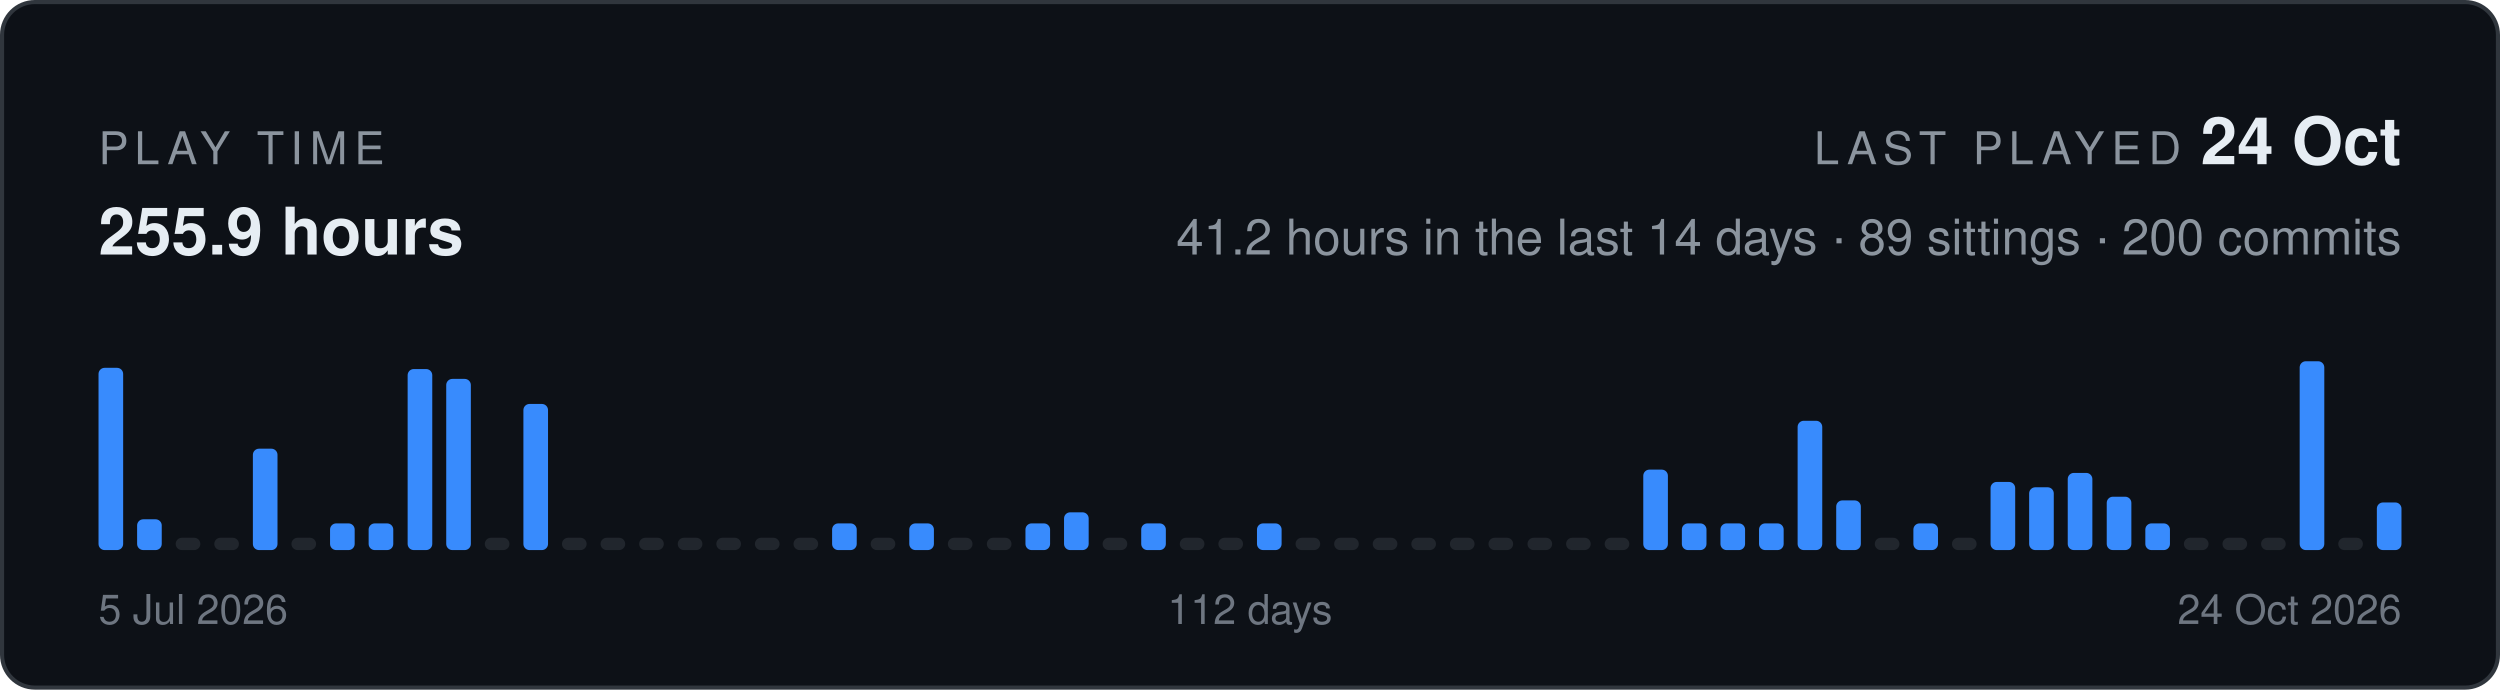
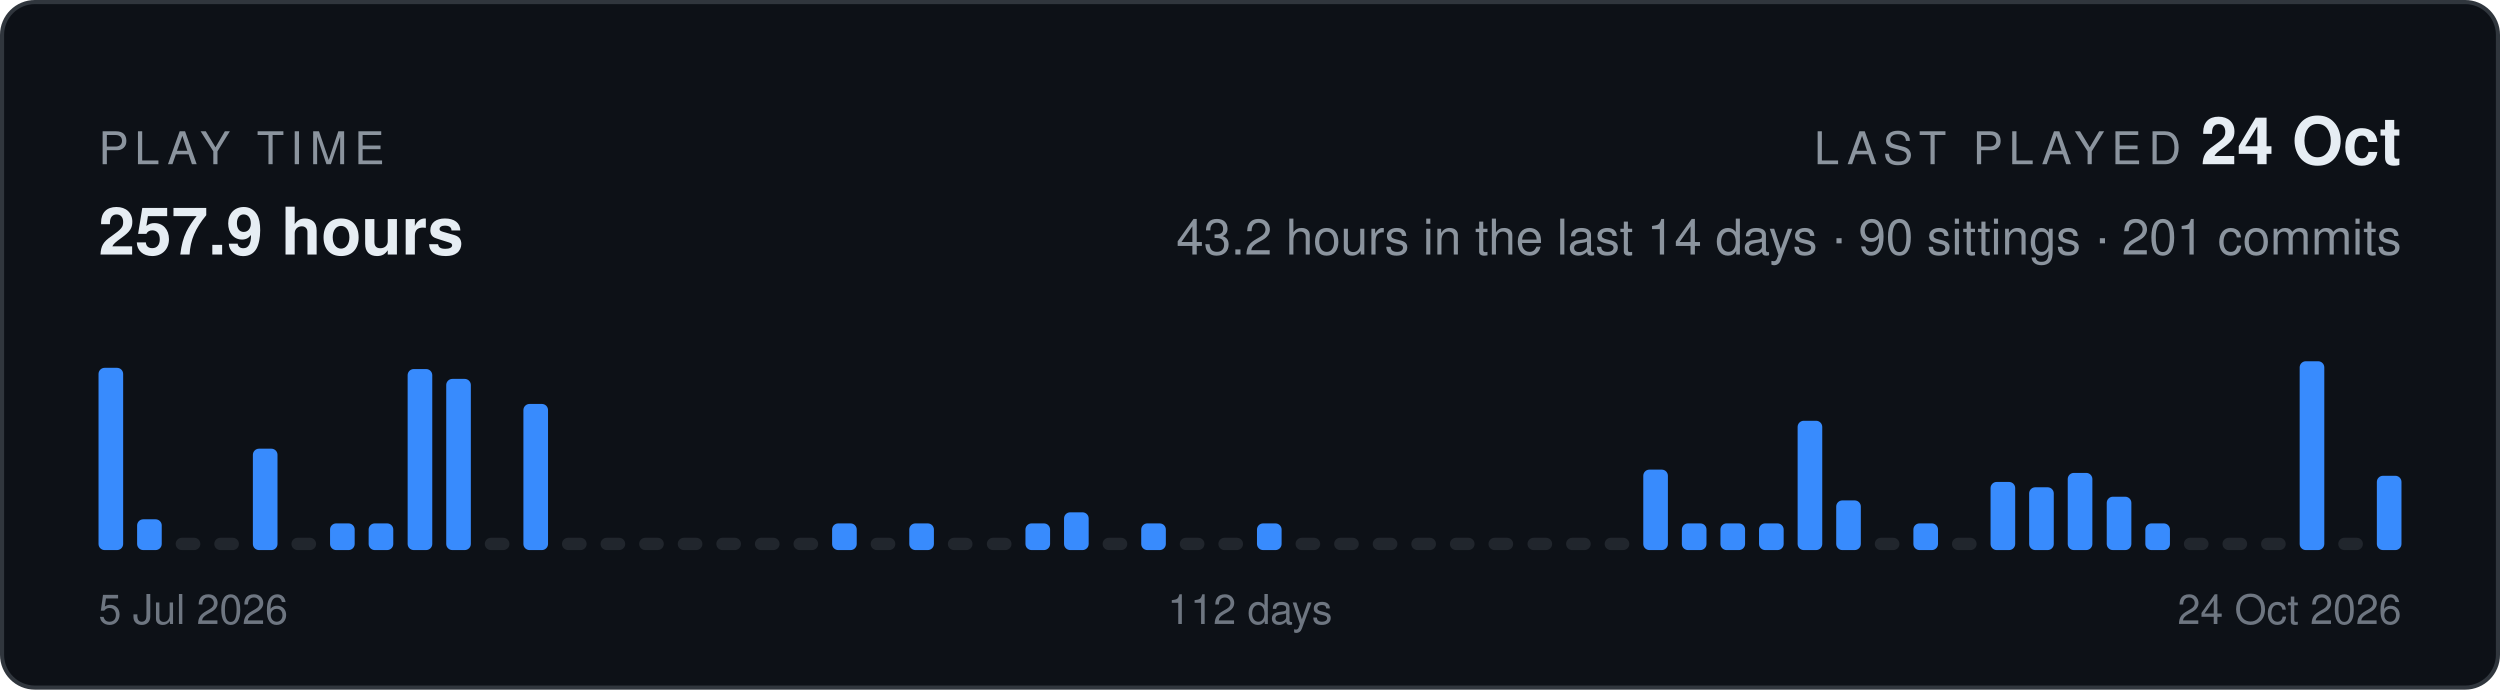
- <svg xmlns="http://www.w3.org/2000/svg" width="609" height="168" viewBox="0 0 609 168" role="img" aria-label="Play time: 255.9 hours over 200 commits, last played 24 Oct">
+ <svg xmlns="http://www.w3.org/2000/svg" width="609" height="168" viewBox="0 0 609 168" role="img" aria-label="Play time: 257.9 hours over 201 commits, last played 24 Oct">
  <style>
    .card { fill: #0d1117; stroke: #30363d }
    text { font-family: -apple-system, BlinkMacSystemFont, "Segoe UI", Helvetica, Arial, sans-serif }
    .label { font-size: 11px; letter-spacing: 1.7px; fill: #8b949e }
    .stat { font-size: 16px; font-weight: 600; letter-spacing: normal; fill: #e6edf3 }
    .note { font-size: 12px; fill: #8b949e }
    .axis { font-size: 10px; fill: #6e7681 }
    .bar { fill: #388bfd }
    .bar-quiet { fill: #21262d }
  </style>
  <rect class="card" x="0.5" y="0.5" width="608" height="167" rx="8" />
  <text class="label" x="24" y="40">PLAY TIME</text>
-   <text class="stat" x="24" y="62">255.9 hours</text>
+   <text class="stat" x="24" y="62">257.9 hours</text>
  <text class="label" x="585" y="40" text-anchor="end">LAST PLAYED <tspan class="stat">24 Oct</tspan>
  </text>
-   <text class="note" x="585" y="62" text-anchor="end">41.2 hours in the last 14 days   ·   89 sittings   ·   200 commits</text>
+   <text class="note" x="585" y="62" text-anchor="end">43.2 hours in the last 14 days   ·   90 sittings   ·   201 commits</text>
  <rect class="bar" x="24.0" y="89.6" width="6" height="44.4" rx="1.5" />
  <rect class="bar" x="33.4" y="126.5" width="6" height="7.5" rx="1.5" />
  <rect class="bar-quiet" x="42.8" y="131.0" width="6" height="3.0" rx="1.5" />
  <rect class="bar-quiet" x="52.2" y="131.0" width="6" height="3.0" rx="1.5" />
  <rect class="bar" x="61.6" y="109.3" width="6" height="24.7" rx="1.5" />
  <rect class="bar-quiet" x="71.0" y="131.0" width="6" height="3.0" rx="1.5" />
  <rect class="bar" x="80.4" y="127.5" width="6" height="6.5" rx="1.5" />
  <rect class="bar" x="89.8" y="127.5" width="6" height="6.5" rx="1.5" />
  <rect class="bar" x="99.3" y="89.9" width="6" height="44.1" rx="1.5" />
  <rect class="bar" x="108.7" y="92.3" width="6" height="41.7" rx="1.5" />
  <rect class="bar-quiet" x="118.1" y="131.0" width="6" height="3.0" rx="1.5" />
  <rect class="bar" x="127.5" y="98.4" width="6" height="35.6" rx="1.5" />
  <rect class="bar-quiet" x="136.9" y="131.0" width="6" height="3.0" rx="1.5" />
  <rect class="bar-quiet" x="146.3" y="131.0" width="6" height="3.0" rx="1.5" />
  <rect class="bar-quiet" x="155.7" y="131.0" width="6" height="3.0" rx="1.5" />
  <rect class="bar-quiet" x="165.1" y="131.0" width="6" height="3.0" rx="1.5" />
  <rect class="bar-quiet" x="174.5" y="131.0" width="6" height="3.0" rx="1.5" />
  <rect class="bar-quiet" x="183.9" y="131.0" width="6" height="3.0" rx="1.5" />
  <rect class="bar-quiet" x="193.3" y="131.0" width="6" height="3.0" rx="1.5" />
  <rect class="bar" x="202.7" y="127.5" width="6" height="6.5" rx="1.5" />
  <rect class="bar-quiet" x="212.1" y="131.0" width="6" height="3.0" rx="1.5" />
  <rect class="bar" x="221.5" y="127.5" width="6" height="6.5" rx="1.5" />
  <rect class="bar-quiet" x="230.9" y="131.0" width="6" height="3.0" rx="1.5" />
  <rect class="bar-quiet" x="240.4" y="131.0" width="6" height="3.0" rx="1.5" />
  <rect class="bar" x="249.8" y="127.5" width="6" height="6.5" rx="1.5" />
  <rect class="bar" x="259.2" y="124.8" width="6" height="9.2" rx="1.5" />
  <rect class="bar-quiet" x="268.6" y="131.0" width="6" height="3.0" rx="1.5" />
  <rect class="bar" x="278.0" y="127.5" width="6" height="6.5" rx="1.5" />
  <rect class="bar-quiet" x="287.4" y="131.0" width="6" height="3.0" rx="1.5" />
  <rect class="bar-quiet" x="296.8" y="131.0" width="6" height="3.0" rx="1.5" />
  <rect class="bar" x="306.2" y="127.5" width="6" height="6.5" rx="1.5" />
  <rect class="bar-quiet" x="315.6" y="131.0" width="6" height="3.0" rx="1.5" />
  <rect class="bar-quiet" x="325.0" y="131.0" width="6" height="3.0" rx="1.5" />
  <rect class="bar-quiet" x="334.4" y="131.0" width="6" height="3.0" rx="1.5" />
  <rect class="bar-quiet" x="343.8" y="131.0" width="6" height="3.0" rx="1.5" />
  <rect class="bar-quiet" x="353.2" y="131.0" width="6" height="3.0" rx="1.5" />
  <rect class="bar-quiet" x="362.6" y="131.0" width="6" height="3.0" rx="1.5" />
  <rect class="bar-quiet" x="372.1" y="131.0" width="6" height="3.0" rx="1.5" />
  <rect class="bar-quiet" x="381.5" y="131.0" width="6" height="3.0" rx="1.5" />
  <rect class="bar-quiet" x="390.9" y="131.0" width="6" height="3.0" rx="1.5" />
  <rect class="bar" x="400.3" y="114.4" width="6" height="19.6" rx="1.5" />
  <rect class="bar" x="409.7" y="127.5" width="6" height="6.5" rx="1.5" />
  <rect class="bar" x="419.1" y="127.5" width="6" height="6.5" rx="1.5" />
  <rect class="bar" x="428.5" y="127.5" width="6" height="6.5" rx="1.5" />
  <rect class="bar" x="437.9" y="102.5" width="6" height="31.5" rx="1.5" />
  <rect class="bar" x="447.3" y="121.9" width="6" height="12.1" rx="1.5" />
  <rect class="bar-quiet" x="456.7" y="131.0" width="6" height="3.0" rx="1.5" />
  <rect class="bar" x="466.1" y="127.5" width="6" height="6.5" rx="1.5" />
  <rect class="bar-quiet" x="475.5" y="131.0" width="6" height="3.0" rx="1.5" />
  <rect class="bar" x="484.9" y="117.4" width="6" height="16.6" rx="1.5" />
  <rect class="bar" x="494.3" y="118.7" width="6" height="15.3" rx="1.5" />
  <rect class="bar" x="503.7" y="115.2" width="6" height="18.8" rx="1.5" />
  <rect class="bar" x="513.2" y="121.0" width="6" height="13.0" rx="1.5" />
  <rect class="bar" x="522.6" y="127.5" width="6" height="6.5" rx="1.5" />
  <rect class="bar-quiet" x="532.0" y="131.0" width="6" height="3.0" rx="1.5" />
  <rect class="bar-quiet" x="541.4" y="131.0" width="6" height="3.0" rx="1.5" />
  <rect class="bar-quiet" x="550.8" y="131.0" width="6" height="3.0" rx="1.5" />
  <rect class="bar" x="560.2" y="88.0" width="6" height="46.0" rx="1.5" />
  <rect class="bar-quiet" x="569.6" y="131.0" width="6" height="3.0" rx="1.5" />
-   <rect class="bar" x="579.0" y="122.4" width="6" height="11.6" rx="1.5" />
+   <rect class="bar" x="579.0" y="115.9" width="6" height="18.1" rx="1.5" />
  <text class="axis" x="24" y="152">5 Jul 2026</text>
  <text class="axis" x="304.5" y="152" text-anchor="middle">112 days</text>
  <text class="axis" x="585" y="152" text-anchor="end">24 Oct 2026</text>
</svg>
